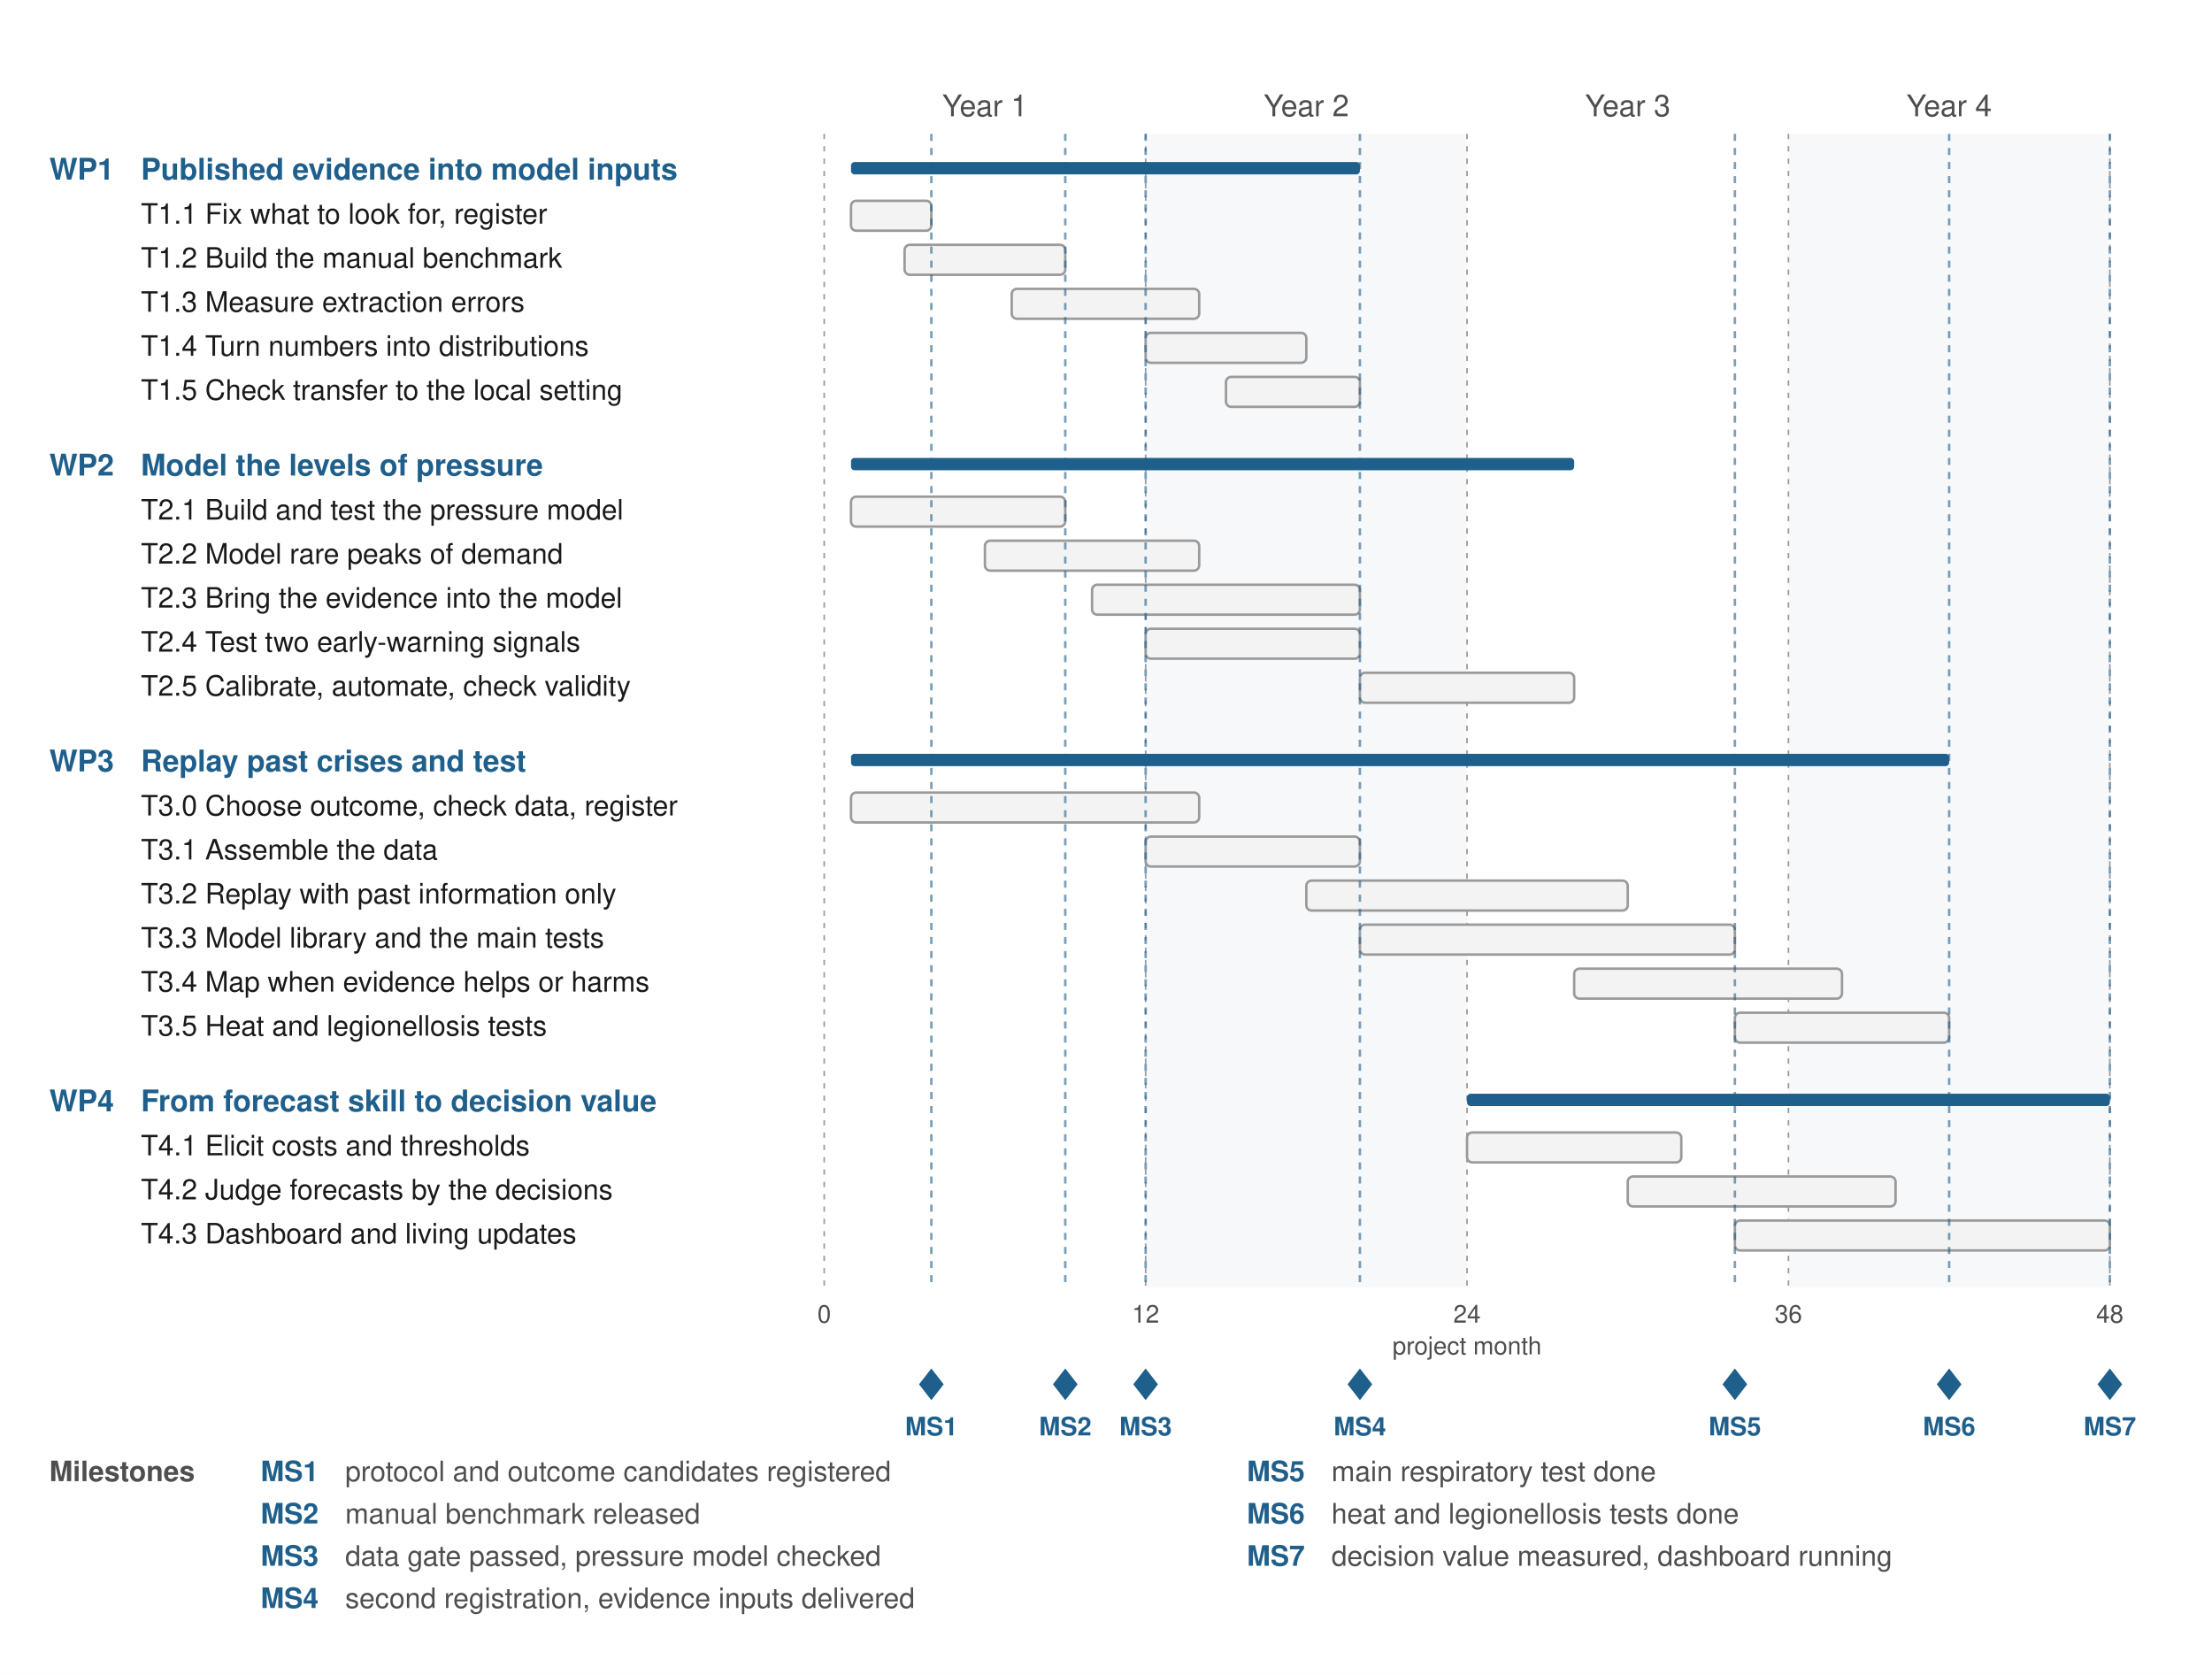
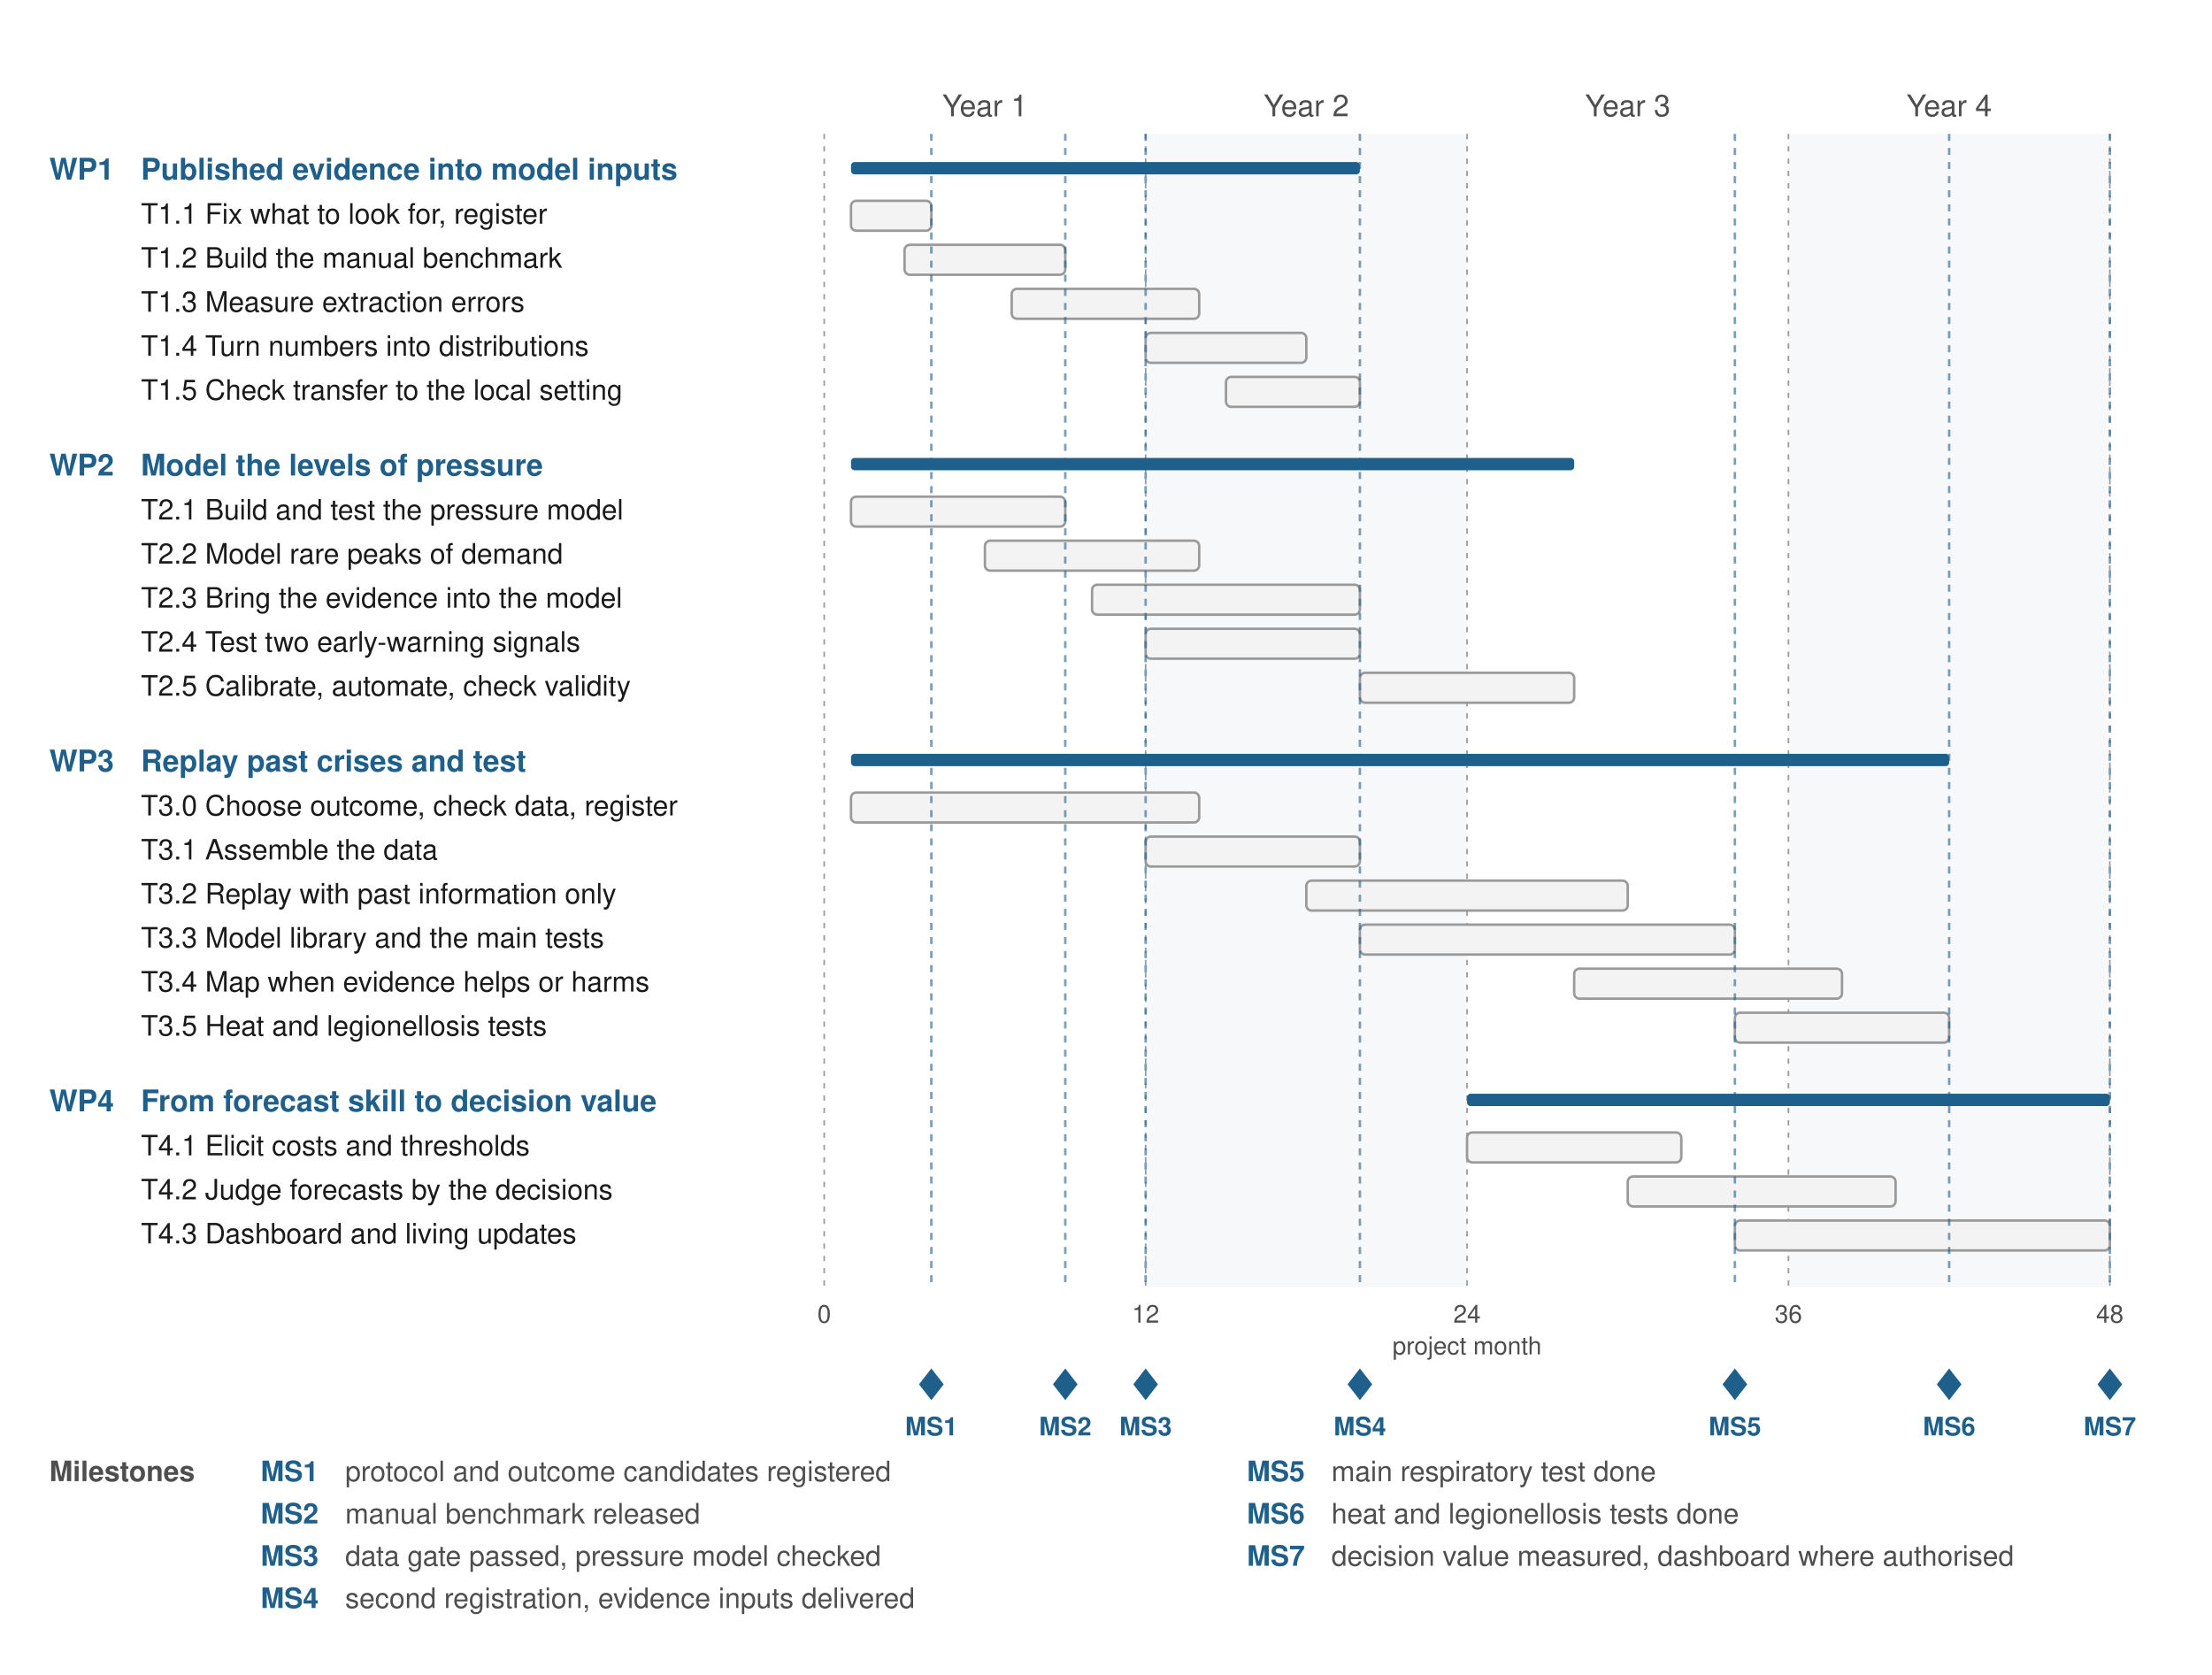
<svg xmlns="http://www.w3.org/2000/svg" width="1256" height="951" viewBox="0 0 1256 951">
  <defs>
    <marker id="a" viewBox="0 0 10 10" refX="9" refY="5" markerWidth="5" markerHeight="5" orient="auto-start-reverse">
      <path d="M 0 0 L 10 5 L 0 10 z" fill="#4e4e4e" />
    </marker>
  </defs>
  <rect width="1256" height="951" fill="white" />
  <g transform="translate(28,28)">
    <text x="531.25" y="38" font-family="Helvetica, Arial, sans-serif" font-size="17" fill="#4e4e4e" text-anchor="middle" font-weight="normal" font-style="normal">Year 1</text>
    <rect x="622.5" y="48" width="182.5" height="655" fill="#f7f8fa" />
    <text x="713.75" y="38" font-family="Helvetica, Arial, sans-serif" font-size="17" fill="#4e4e4e" text-anchor="middle" font-weight="normal" font-style="normal">Year 2</text>
    <text x="896.25" y="38" font-family="Helvetica, Arial, sans-serif" font-size="17" fill="#4e4e4e" text-anchor="middle" font-weight="normal" font-style="normal">Year 3</text>
    <rect x="987.5" y="48" width="182.5" height="655" fill="#f7f8fa" />
    <text x="1078.75" y="38" font-family="Helvetica, Arial, sans-serif" font-size="17" fill="#4e4e4e" text-anchor="middle" font-weight="normal" font-style="normal">Year 4</text>
    <line x1="440.0" y1="48" x2="440.0" y2="703" stroke="#9a9a9a" stroke-width="0.9" stroke-dasharray="3,4" />
    <text x="440.0" y="723" font-family="Helvetica, Arial, sans-serif" font-size="14" fill="#4e4e4e" text-anchor="middle" font-weight="normal" font-style="normal">0</text>
    <line x1="622.5" y1="48" x2="622.5" y2="703" stroke="#9a9a9a" stroke-width="0.9" stroke-dasharray="3,4" />
    <text x="622.5" y="723" font-family="Helvetica, Arial, sans-serif" font-size="14" fill="#4e4e4e" text-anchor="middle" font-weight="normal" font-style="normal">12</text>
    <line x1="805.0" y1="48" x2="805.0" y2="703" stroke="#9a9a9a" stroke-width="0.9" stroke-dasharray="3,4" />
    <text x="805.0" y="723" font-family="Helvetica, Arial, sans-serif" font-size="14" fill="#4e4e4e" text-anchor="middle" font-weight="normal" font-style="normal">24</text>
    <line x1="987.5" y1="48" x2="987.5" y2="703" stroke="#9a9a9a" stroke-width="0.9" stroke-dasharray="3,4" />
    <text x="987.5" y="723" font-family="Helvetica, Arial, sans-serif" font-size="14" fill="#4e4e4e" text-anchor="middle" font-weight="normal" font-style="normal">36</text>
    <line x1="1170.0" y1="48" x2="1170.0" y2="703" stroke="#9a9a9a" stroke-width="0.9" stroke-dasharray="3,4" />
    <text x="1170.0" y="723" font-family="Helvetica, Arial, sans-serif" font-size="14" fill="#4e4e4e" text-anchor="middle" font-weight="normal" font-style="normal">48</text>
    <text x="805.0" y="741" font-family="Helvetica, Arial, sans-serif" font-size="14" fill="#4e4e4e" text-anchor="middle" font-weight="normal" font-style="normal">project month</text>
    <text x="0" y="74" font-family="Helvetica, Arial, sans-serif" font-size="17" fill="#1f5f8b" text-anchor="start" font-weight="bold" font-style="normal">WP1</text>
    <text x="52" y="74" font-family="Helvetica, Arial, sans-serif" font-size="17" fill="#1f5f8b" text-anchor="start" font-weight="bold" font-style="normal">Published evidence into model inputs</text>
    <rect x="455.208" y="64" width="288.958" height="7" rx="2" fill="#1f5f8b" stroke="#1f5f8b" stroke-width="0" />
    <text x="52" y="99" font-family="Helvetica, Arial, sans-serif" font-size="16" fill="#1a1a1a" text-anchor="start" font-weight="normal" font-style="normal">T1.1 Fix what to look for, register</text>
    <rect x="455.208" y="86" width="45.625" height="17" rx="3" fill="#f3f3f3" stroke="#9a9a9a" stroke-width="1.4" />
    <text x="52" y="124" font-family="Helvetica, Arial, sans-serif" font-size="16" fill="#1a1a1a" text-anchor="start" font-weight="normal" font-style="normal">T1.2 Build the manual benchmark</text>
    <rect x="485.625" y="111" width="91.25" height="17" rx="3" fill="#f3f3f3" stroke="#9a9a9a" stroke-width="1.4" />
    <text x="52" y="149" font-family="Helvetica, Arial, sans-serif" font-size="16" fill="#1a1a1a" text-anchor="start" font-weight="normal" font-style="normal">T1.3 Measure extraction errors</text>
    <rect x="546.458" y="136" width="106.458" height="17" rx="3" fill="#f3f3f3" stroke="#9a9a9a" stroke-width="1.4" />
    <text x="52" y="174" font-family="Helvetica, Arial, sans-serif" font-size="16" fill="#1a1a1a" text-anchor="start" font-weight="normal" font-style="normal">T1.4 Turn numbers into distributions</text>
    <rect x="622.5" y="161" width="91.25" height="17" rx="3" fill="#f3f3f3" stroke="#9a9a9a" stroke-width="1.4" />
    <text x="52" y="199" font-family="Helvetica, Arial, sans-serif" font-size="16" fill="#1a1a1a" text-anchor="start" font-weight="normal" font-style="normal">T1.5 Check transfer to the local setting</text>
    <rect x="668.125" y="186" width="76.042" height="17" rx="3" fill="#f3f3f3" stroke="#9a9a9a" stroke-width="1.4" />
    <text x="0" y="242" font-family="Helvetica, Arial, sans-serif" font-size="17" fill="#1f5f8b" text-anchor="start" font-weight="bold" font-style="normal">WP2</text>
    <text x="52" y="242" font-family="Helvetica, Arial, sans-serif" font-size="17" fill="#1f5f8b" text-anchor="start" font-weight="bold" font-style="normal">Model the levels of pressure</text>
    <rect x="455.208" y="232" width="410.625" height="7" rx="2" fill="#1f5f8b" stroke="#1f5f8b" stroke-width="0" />
    <text x="52" y="267" font-family="Helvetica, Arial, sans-serif" font-size="16" fill="#1a1a1a" text-anchor="start" font-weight="normal" font-style="normal">T2.1 Build and test the pressure model</text>
    <rect x="455.208" y="254" width="121.667" height="17" rx="3" fill="#f3f3f3" stroke="#9a9a9a" stroke-width="1.4" />
    <text x="52" y="292" font-family="Helvetica, Arial, sans-serif" font-size="16" fill="#1a1a1a" text-anchor="start" font-weight="normal" font-style="normal">T2.2 Model rare peaks of demand</text>
    <rect x="531.25" y="279" width="121.667" height="17" rx="3" fill="#f3f3f3" stroke="#9a9a9a" stroke-width="1.4" />
    <text x="52" y="317" font-family="Helvetica, Arial, sans-serif" font-size="16" fill="#1a1a1a" text-anchor="start" font-weight="normal" font-style="normal">T2.3 Bring the evidence into the model</text>
    <rect x="592.083" y="304" width="152.083" height="17" rx="3" fill="#f3f3f3" stroke="#9a9a9a" stroke-width="1.4" />
    <text x="52" y="342" font-family="Helvetica, Arial, sans-serif" font-size="16" fill="#1a1a1a" text-anchor="start" font-weight="normal" font-style="normal">T2.4 Test two early-warning signals</text>
    <rect x="622.5" y="329" width="121.667" height="17" rx="3" fill="#f3f3f3" stroke="#9a9a9a" stroke-width="1.4" />
    <text x="52" y="367" font-family="Helvetica, Arial, sans-serif" font-size="16" fill="#1a1a1a" text-anchor="start" font-weight="normal" font-style="normal">T2.5 Calibrate, automate, check validity</text>
    <rect x="744.167" y="354" width="121.667" height="17" rx="3" fill="#f3f3f3" stroke="#9a9a9a" stroke-width="1.4" />
    <text x="0" y="410" font-family="Helvetica, Arial, sans-serif" font-size="17" fill="#1f5f8b" text-anchor="start" font-weight="bold" font-style="normal">WP3</text>
    <text x="52" y="410" font-family="Helvetica, Arial, sans-serif" font-size="17" fill="#1f5f8b" text-anchor="start" font-weight="bold" font-style="normal">Replay past crises and test</text>
    <rect x="455.208" y="400" width="623.542" height="7" rx="2" fill="#1f5f8b" stroke="#1f5f8b" stroke-width="0" />
    <text x="52" y="435" font-family="Helvetica, Arial, sans-serif" font-size="16" fill="#1a1a1a" text-anchor="start" font-weight="normal" font-style="normal">T3.0 Choose outcome, check data, register</text>
    <rect x="455.208" y="422" width="197.708" height="17" rx="3" fill="#f3f3f3" stroke="#9a9a9a" stroke-width="1.4" />
    <text x="52" y="460" font-family="Helvetica, Arial, sans-serif" font-size="16" fill="#1a1a1a" text-anchor="start" font-weight="normal" font-style="normal">T3.1 Assemble the data</text>
    <rect x="622.5" y="447" width="121.667" height="17" rx="3" fill="#f3f3f3" stroke="#9a9a9a" stroke-width="1.4" />
    <text x="52" y="485" font-family="Helvetica, Arial, sans-serif" font-size="16" fill="#1a1a1a" text-anchor="start" font-weight="normal" font-style="normal">T3.2 Replay with past information only</text>
    <rect x="713.75" y="472" width="182.5" height="17" rx="3" fill="#f3f3f3" stroke="#9a9a9a" stroke-width="1.4" />
    <text x="52" y="510" font-family="Helvetica, Arial, sans-serif" font-size="16" fill="#1a1a1a" text-anchor="start" font-weight="normal" font-style="normal">T3.3 Model library and the main tests</text>
    <rect x="744.167" y="497" width="212.917" height="17" rx="3" fill="#f3f3f3" stroke="#9a9a9a" stroke-width="1.4" />
    <text x="52" y="535" font-family="Helvetica, Arial, sans-serif" font-size="16" fill="#1a1a1a" text-anchor="start" font-weight="normal" font-style="normal">T3.4 Map when evidence helps or harms</text>
    <rect x="865.833" y="522" width="152.083" height="17" rx="3" fill="#f3f3f3" stroke="#9a9a9a" stroke-width="1.4" />
    <text x="52" y="560" font-family="Helvetica, Arial, sans-serif" font-size="16" fill="#1a1a1a" text-anchor="start" font-weight="normal" font-style="normal">T3.5 Heat and legionellosis tests</text>
    <rect x="957.083" y="547" width="121.667" height="17" rx="3" fill="#f3f3f3" stroke="#9a9a9a" stroke-width="1.4" />
    <text x="0" y="603" font-family="Helvetica, Arial, sans-serif" font-size="17" fill="#1f5f8b" text-anchor="start" font-weight="bold" font-style="normal">WP4</text>
    <text x="52" y="603" font-family="Helvetica, Arial, sans-serif" font-size="17" fill="#1f5f8b" text-anchor="start" font-weight="bold" font-style="normal">From forecast skill to decision value</text>
    <rect x="805.0" y="593" width="365.0" height="7" rx="2" fill="#1f5f8b" stroke="#1f5f8b" stroke-width="0" />
    <text x="52" y="628" font-family="Helvetica, Arial, sans-serif" font-size="16" fill="#1a1a1a" text-anchor="start" font-weight="normal" font-style="normal">T4.1 Elicit costs and thresholds</text>
    <rect x="805.0" y="615" width="121.667" height="17" rx="3" fill="#f3f3f3" stroke="#9a9a9a" stroke-width="1.4" />
    <text x="52" y="653" font-family="Helvetica, Arial, sans-serif" font-size="16" fill="#1a1a1a" text-anchor="start" font-weight="normal" font-style="normal">T4.2 Judge forecasts by the decisions</text>
    <rect x="896.25" y="640" width="152.083" height="17" rx="3" fill="#f3f3f3" stroke="#9a9a9a" stroke-width="1.4" />
    <text x="52" y="678" font-family="Helvetica, Arial, sans-serif" font-size="16" fill="#1a1a1a" text-anchor="start" font-weight="normal" font-style="normal">T4.3 Dashboard and living updates</text>
    <rect x="957.083" y="665" width="212.917" height="17" rx="3" fill="#f3f3f3" stroke="#9a9a9a" stroke-width="1.4" />
    <line x1="500.833" y1="48" x2="500.833" y2="703" stroke="#1f5f8b" stroke-width="1.4" stroke-dasharray="4,4" opacity="0.6" />
    <polygon points="500.833,749 507.833,758 500.833,767 493.833,758" fill="#1f5f8b" />
    <text x="500.833" y="787" font-family="Helvetica, Arial, sans-serif" font-size="14.5" fill="#1f5f8b" text-anchor="middle" font-weight="bold" font-style="normal">MS1</text>
    <line x1="576.875" y1="48" x2="576.875" y2="703" stroke="#1f5f8b" stroke-width="1.4" stroke-dasharray="4,4" opacity="0.6" />
    <polygon points="576.875,749 583.875,758 576.875,767 569.875,758" fill="#1f5f8b" />
    <text x="576.875" y="787" font-family="Helvetica, Arial, sans-serif" font-size="14.5" fill="#1f5f8b" text-anchor="middle" font-weight="bold" font-style="normal">MS2</text>
    <line x1="622.5" y1="48" x2="622.5" y2="703" stroke="#1f5f8b" stroke-width="1.4" stroke-dasharray="4,4" opacity="0.6" />
    <polygon points="622.5,749 629.5,758 622.5,767 615.5,758" fill="#1f5f8b" />
    <text x="622.5" y="787" font-family="Helvetica, Arial, sans-serif" font-size="14.5" fill="#1f5f8b" text-anchor="middle" font-weight="bold" font-style="normal">MS3</text>
    <line x1="744.167" y1="48" x2="744.167" y2="703" stroke="#1f5f8b" stroke-width="1.4" stroke-dasharray="4,4" opacity="0.6" />
    <polygon points="744.167,749 751.167,758 744.167,767 737.167,758" fill="#1f5f8b" />
    <text x="744.167" y="787" font-family="Helvetica, Arial, sans-serif" font-size="14.5" fill="#1f5f8b" text-anchor="middle" font-weight="bold" font-style="normal">MS4</text>
    <line x1="957.083" y1="48" x2="957.083" y2="703" stroke="#1f5f8b" stroke-width="1.4" stroke-dasharray="4,4" opacity="0.6" />
    <polygon points="957.083,749 964.083,758 957.083,767 950.083,758" fill="#1f5f8b" />
    <text x="957.083" y="787" font-family="Helvetica, Arial, sans-serif" font-size="14.5" fill="#1f5f8b" text-anchor="middle" font-weight="bold" font-style="normal">MS5</text>
    <line x1="1078.75" y1="48" x2="1078.75" y2="703" stroke="#1f5f8b" stroke-width="1.4" stroke-dasharray="4,4" opacity="0.6" />
    <polygon points="1078.75,749 1085.75,758 1078.75,767 1071.75,758" fill="#1f5f8b" />
    <text x="1078.75" y="787" font-family="Helvetica, Arial, sans-serif" font-size="14.5" fill="#1f5f8b" text-anchor="middle" font-weight="bold" font-style="normal">MS6</text>
    <line x1="1170.0" y1="48" x2="1170.0" y2="703" stroke="#1f5f8b" stroke-width="1.4" stroke-dasharray="4,4" opacity="0.6" />
    <polygon points="1170.0,749 1177.0,758 1170.0,767 1163.0,758" fill="#1f5f8b" />
    <text x="1170.0" y="787" font-family="Helvetica, Arial, sans-serif" font-size="14.5" fill="#1f5f8b" text-anchor="middle" font-weight="bold" font-style="normal">MS7</text>
    <text x="0" y="813" font-family="Helvetica, Arial, sans-serif" font-size="16" fill="#4e4e4e" text-anchor="start" font-weight="bold" font-style="normal">Milestones</text>
    <text x="120" y="813" font-family="Helvetica, Arial, sans-serif" font-size="16" fill="#1f5f8b" text-anchor="start" font-weight="bold" font-style="normal">MS1</text>
    <text x="168" y="813" font-family="Helvetica, Arial, sans-serif" font-size="16" fill="#4e4e4e" text-anchor="start" font-weight="normal" font-style="normal">protocol and outcome candidates registered</text>
    <text x="120" y="837" font-family="Helvetica, Arial, sans-serif" font-size="16" fill="#1f5f8b" text-anchor="start" font-weight="bold" font-style="normal">MS2</text>
    <text x="168" y="837" font-family="Helvetica, Arial, sans-serif" font-size="16" fill="#4e4e4e" text-anchor="start" font-weight="normal" font-style="normal">manual benchmark released</text>
    <text x="120" y="861" font-family="Helvetica, Arial, sans-serif" font-size="16" fill="#1f5f8b" text-anchor="start" font-weight="bold" font-style="normal">MS3</text>
    <text x="168" y="861" font-family="Helvetica, Arial, sans-serif" font-size="16" fill="#4e4e4e" text-anchor="start" font-weight="normal" font-style="normal">data gate passed, pressure model checked</text>
    <text x="120" y="885" font-family="Helvetica, Arial, sans-serif" font-size="16" fill="#1f5f8b" text-anchor="start" font-weight="bold" font-style="normal">MS4</text>
    <text x="168" y="885" font-family="Helvetica, Arial, sans-serif" font-size="16" fill="#4e4e4e" text-anchor="start" font-weight="normal" font-style="normal">second registration, evidence inputs delivered</text>
    <text x="680" y="813" font-family="Helvetica, Arial, sans-serif" font-size="16" fill="#1f5f8b" text-anchor="start" font-weight="bold" font-style="normal">MS5</text>
    <text x="728" y="813" font-family="Helvetica, Arial, sans-serif" font-size="16" fill="#4e4e4e" text-anchor="start" font-weight="normal" font-style="normal">main respiratory test done</text>
    <text x="680" y="837" font-family="Helvetica, Arial, sans-serif" font-size="16" fill="#1f5f8b" text-anchor="start" font-weight="bold" font-style="normal">MS6</text>
    <text x="728" y="837" font-family="Helvetica, Arial, sans-serif" font-size="16" fill="#4e4e4e" text-anchor="start" font-weight="normal" font-style="normal">heat and legionellosis tests done</text>
    <text x="680" y="861" font-family="Helvetica, Arial, sans-serif" font-size="16" fill="#1f5f8b" text-anchor="start" font-weight="bold" font-style="normal">MS7</text>
-     <text x="728" y="861" font-family="Helvetica, Arial, sans-serif" font-size="16" fill="#4e4e4e" text-anchor="start" font-weight="normal" font-style="normal">decision value measured, dashboard running</text>
+     <text x="728" y="861" font-family="Helvetica, Arial, sans-serif" font-size="16" fill="#4e4e4e" text-anchor="start" font-weight="normal" font-style="normal">decision value measured, dashboard where authorised</text>
  </g>
</svg>
